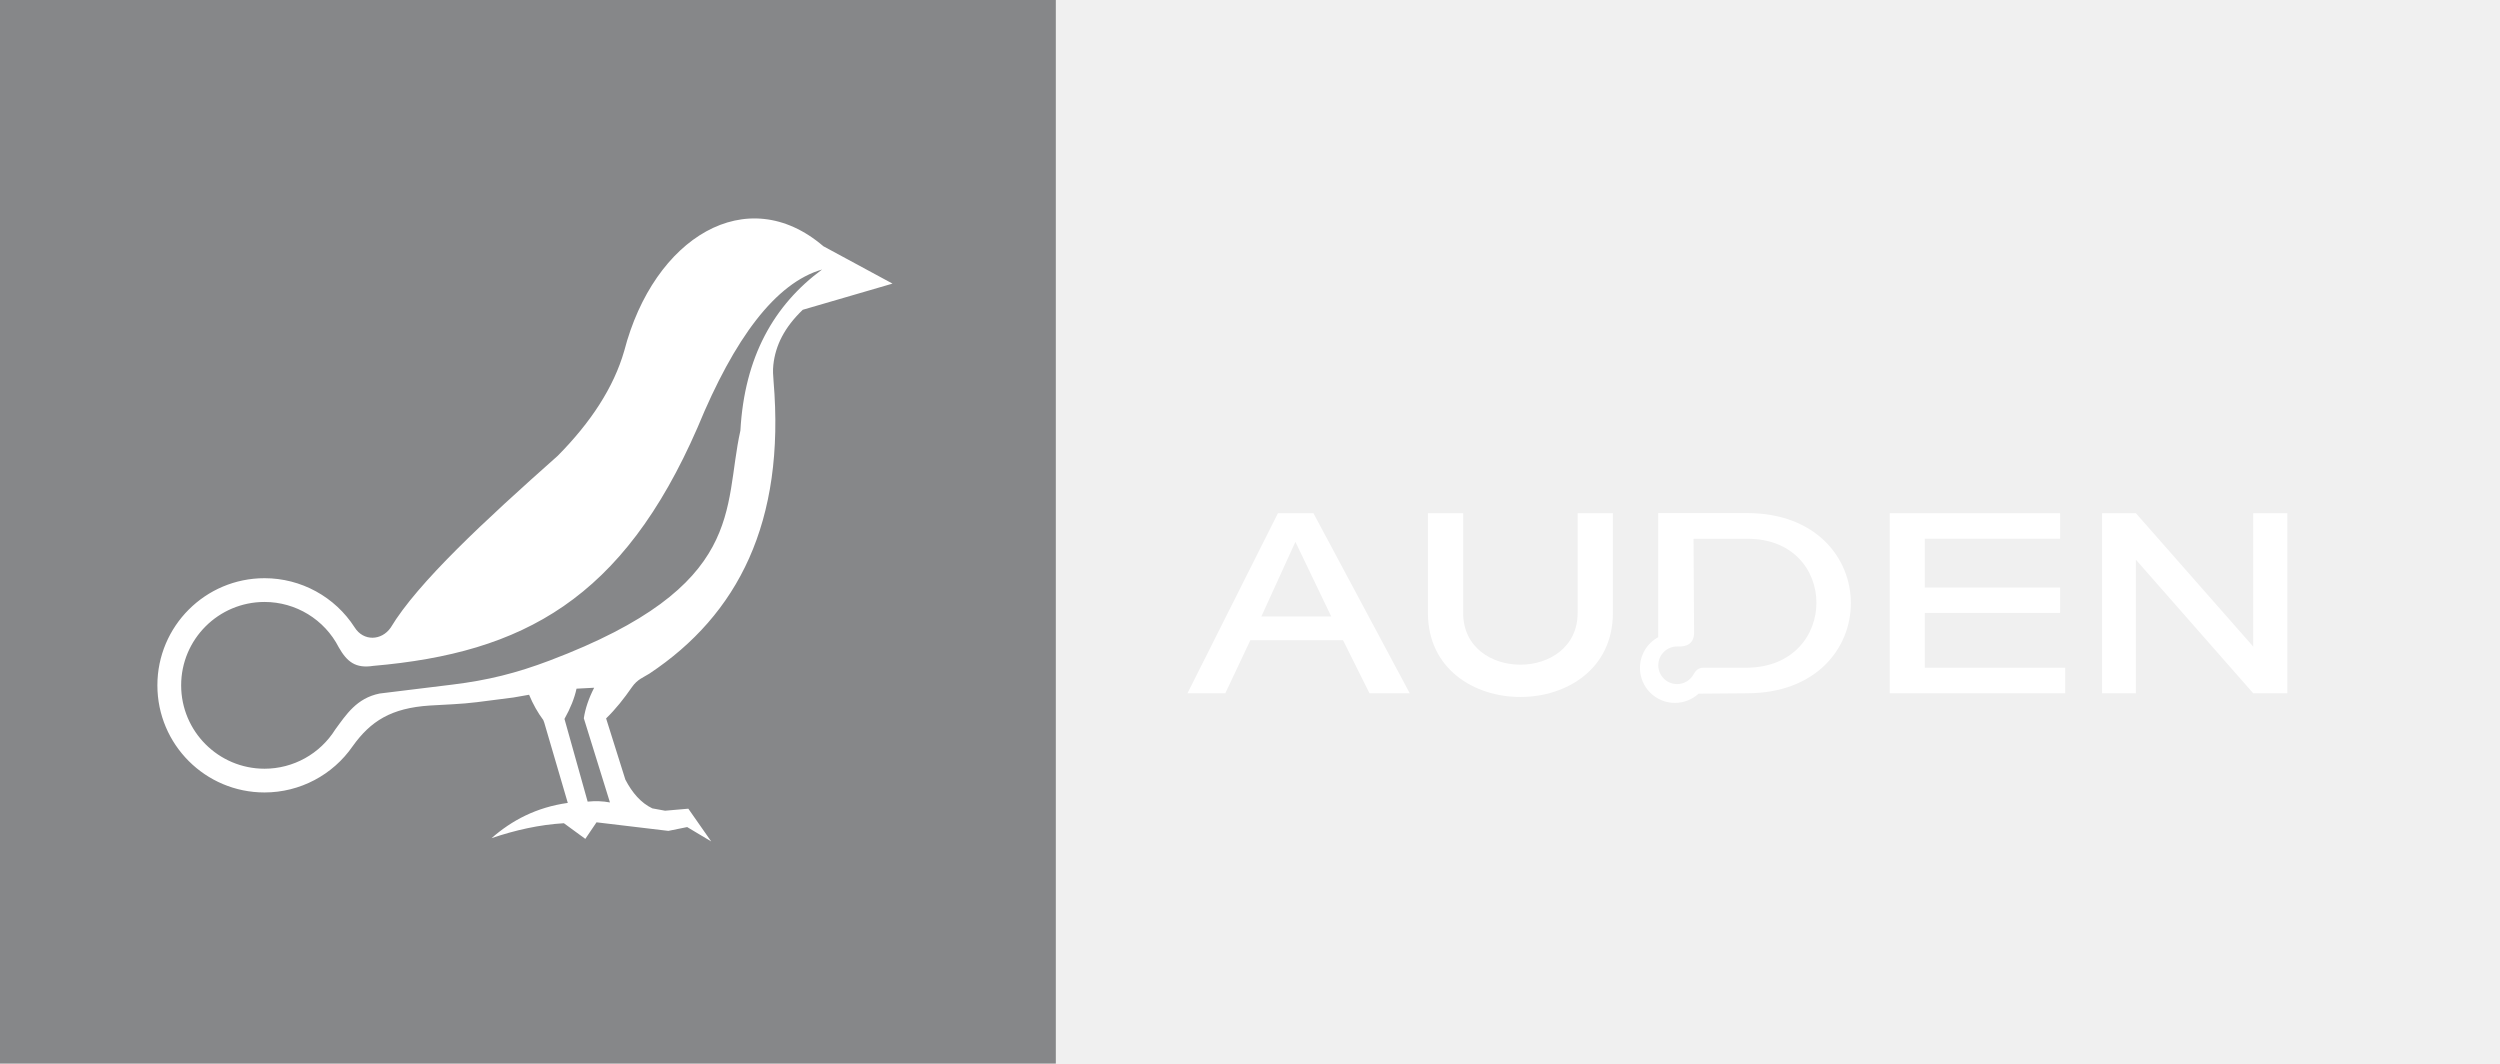
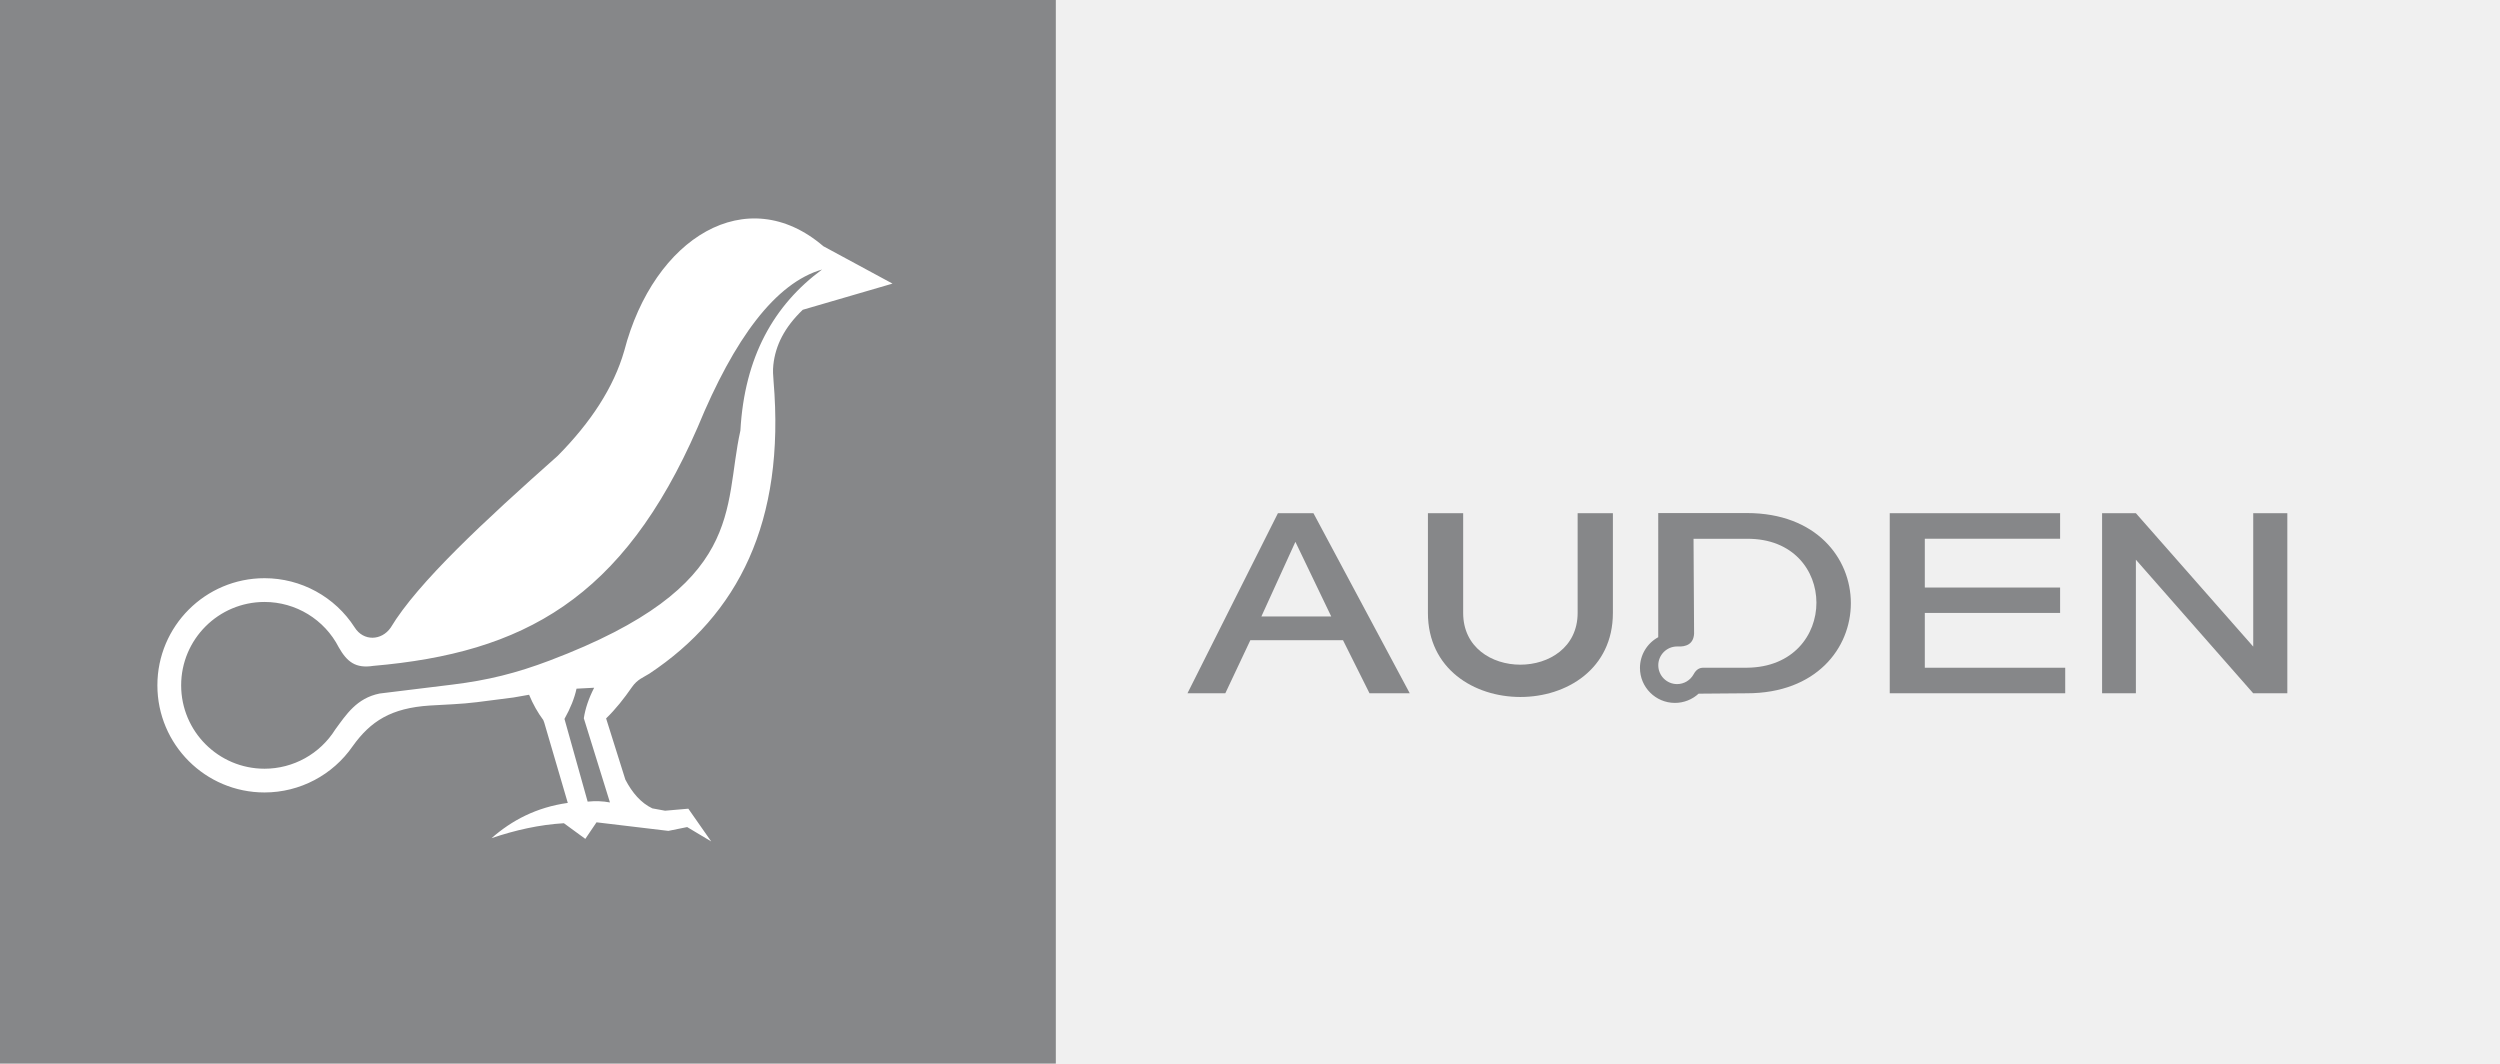
<svg xmlns="http://www.w3.org/2000/svg" id="svg8" version="1.1" viewBox="0 0 85.073 36.193" height="36.193mm" width="85.073mm">
  <defs id="defs2" />
  <g transform="translate(-54.22547,-136.0285)" id="layer1">
    <g transform="matrix(0.2645833,0,0,0.2645833,11.2021,86.00354)" id="g4552">
      <g id="Layer1000">
        <path d="M 162.608,189.071 H 484.143 V 325.863 H 162.608 Z" style="fill:#3b3b3b;fill-opacity:0;fill-rule:evenodd" id="path4518" />
      </g>
-       <path d="m 432.966,278.238 v -23.163 h 4.347 l 15.092,17.158 v -17.158 h 4.386 v 23.163 h -4.386 l -15.092,-17.182 v 17.182 z" style="fill:#ffffff;fill-rule:evenodd" id="path4521" />
-       <path d="m 427.568,255.075 h -21.912 v 23.163 h 22.568 v -3.29 h -18.058 v -7.046 h 17.401 v -3.264 h -17.401 v -6.276 h 17.401 z" style="fill:#ffffff;fill-rule:evenodd" id="path4523" />
-       <path d="m 370.049,267.902 v -12.826 h -4.534 v 12.826 c -0.012,8.875 -14.735,8.875 -14.722,0 v -12.826 h -4.534 v 12.826 c 0,14.415 23.79,14.415 23.79,0 z" style="fill:#ffffff;fill-rule:evenodd" id="path4525" />
-       <path d="m 387.285,255.058 h -11.405 l -4e-4,15.966 c -1.448,0.788 -2.35,2.304 -2.35,3.952 0,2.484 2.015,4.498 4.498,4.498 1.126,0 2.215,-0.424 3.045,-1.187 l 6.213,-0.05 c 17.825,0 17.825,-23.18 0,-23.18 z m -5.58,19.89 c -0.592,0 -0.961,0.282 -1.274,0.843 -0.424,0.778 -1.24,1.264 -2.125,1.264 -1.335,0 -2.419,-1.084 -2.419,-2.42 0,-1.334 1.085,-2.418 2.419,-2.418 0.022,0 0.043,10e-4 0.064,10e-4 1.122,0.062 2.051,-0.326 2.122,-1.651 l -0.071,-12.2 h 6.863 c 11.907,-0.1 11.938,16.486 0,16.582 z" style="fill:#ffffff;fill-rule:evenodd" id="path4527" />
-       <path d="m 315.332,278.238 11.636,-23.163 h 4.567 l 12.388,23.163 h -5.176 l -3.411,-6.832 h -11.914 l -3.222,6.832 z m 18.493,-9.878 -4.61,-9.602 -4.377,9.602 z" style="fill:#ffffff;fill-rule:evenodd" id="path4529" />
+       <path d="m 432.966,278.238 v -23.163 h 4.347 l 15.092,17.158 v -17.158 h 4.386 v 23.163 h -4.386 l -15.092,-17.182 v 17.182 z" style="fill:#868789;fill-rule:evenodd" id="path4521" />
+       <path d="m 427.568,255.075 h -21.912 v 23.163 h 22.568 v -3.29 h -18.058 v -7.046 h 17.401 v -3.264 h -17.401 v -6.276 h 17.401 z" style="fill:#868789;fill-rule:evenodd" id="path4523" />
+       <path d="m 370.049,267.902 v -12.826 h -4.534 v 12.826 c -0.012,8.875 -14.735,8.875 -14.722,0 v -12.826 h -4.534 v 12.826 c 0,14.415 23.79,14.415 23.79,0 z" style="fill:#868789;fill-rule:evenodd" id="path4525" />
+       <path d="m 387.285,255.058 h -11.405 l -4e-4,15.966 c -1.448,0.788 -2.35,2.304 -2.35,3.952 0,2.484 2.015,4.498 4.498,4.498 1.126,0 2.215,-0.424 3.045,-1.187 l 6.213,-0.05 c 17.825,0 17.825,-23.18 0,-23.18 z m -5.58,19.89 c -0.592,0 -0.961,0.282 -1.274,0.843 -0.424,0.778 -1.24,1.264 -2.125,1.264 -1.335,0 -2.419,-1.084 -2.419,-2.42 0,-1.334 1.085,-2.418 2.419,-2.418 0.022,0 0.043,10e-4 0.064,10e-4 1.122,0.062 2.051,-0.326 2.122,-1.651 l -0.071,-12.2 h 6.863 c 11.907,-0.1 11.938,16.486 0,16.582 z" style="fill:#868789;fill-rule:evenodd" id="path4527" />
+       <path d="m 315.332,278.238 11.636,-23.163 h 4.567 l 12.388,23.163 h -5.176 l -3.411,-6.832 h -11.914 l -3.222,6.832 z m 18.493,-9.878 -4.61,-9.602 -4.377,9.602 z" style="fill:#868789;fill-rule:evenodd;fill-opacity:1;" id="path4529" />
      <path d="M 162.608,189.071 H 298.401 V 325.861 H 162.608 Z" style="fill:#868789;fill-rule:evenodd" id="path4531" />
      <path d="m 246.14,275.701 c 11.373,-7.566 17.486,-19.453 15.958,-37.616 -0.061,-0.716 -0.105,-1.36 -0.028,-2.078 0.269,-2.498 1.418,-4.824 3.785,-7.094 l 11.542,-3.366 -8.897,-4.81 c -9.815,-8.416 -21.799,-1.162 -25.608,13.465 -1.353,4.701 -4.294,9.184 -8.551,13.491 -9.376,8.321 -18.016,16.322 -21.488,22.106 -1.17,1.685 -3.498,1.778 -4.632,-0.035 -2.533,-3.943 -6.903,-6.329 -11.592,-6.329 -7.609,0 -13.779,6.17 -13.779,13.779 0,7.61 6.17,13.778 13.779,13.778 4.556,0 8.785,-2.252 11.338,-5.948 2.314,-3.233 4.95,-4.908 9.917,-5.232 2.063,-0.133 4.011,-0.17 6.074,-0.433 l 4.683,-0.6 2.015,-0.353 c 0.506,1.226 1.121,2.303 1.826,3.254 l 0.128,0.341 3.023,10.315 c -4.057,0.573 -7.191,2.244 -9.807,4.534 3.068,-1.04 6.167,-1.735 9.308,-1.921 l 2.754,2.014 1.441,-2.131 9.24,1.102 2.419,-0.49 3.094,1.849 -2.945,-4.213 -2.99,0.26 -1.639,-0.301 c -1.459,-0.695 -2.58,-1.992 -3.47,-3.699 l -2.476,-7.87 c 1.249,-1.213 2.31,-2.564 3.324,-4.026 0.706,-1.019 1.485,-1.249 2.255,-1.742 z m -9.383,1.943 c -0.261,1.216 -0.776,2.513 -1.55,3.89 l 2.98,10.636 c 1.006,-0.101 1.962,-0.065 2.87,0.106 l -3.362,-10.826 c 0.188,-1.25 0.631,-2.558 1.329,-3.926 z m -3.439,-3.625 c 25.389,-9.611 22.271,-19.541 24.516,-29.57 0.527,-9.468 4.299,-16.143 10.506,-20.716 -5.971,1.724 -11.269,8.799 -16.012,20.311 -9.618,22.083 -22.444,28.996 -41.716,30.668 -2.265,0.356 -3.372,-0.515 -4.434,-2.384 -1.834,-3.581 -5.522,-5.837 -9.548,-5.837 -5.921,0 -10.723,4.802 -10.723,10.723 0,5.921 4.802,10.725 10.723,10.725 3.701,0 7.143,-1.911 9.101,-5.051 1.401,-1.903 2.738,-4.023 5.701,-4.62 l 9.365,-1.148 c 4.544,-0.556 8.206,-1.467 12.522,-3.101 z" style="fill:#ffffff;fill-rule:evenodd" id="path4533" />
    </g>
  </g>
</svg>
